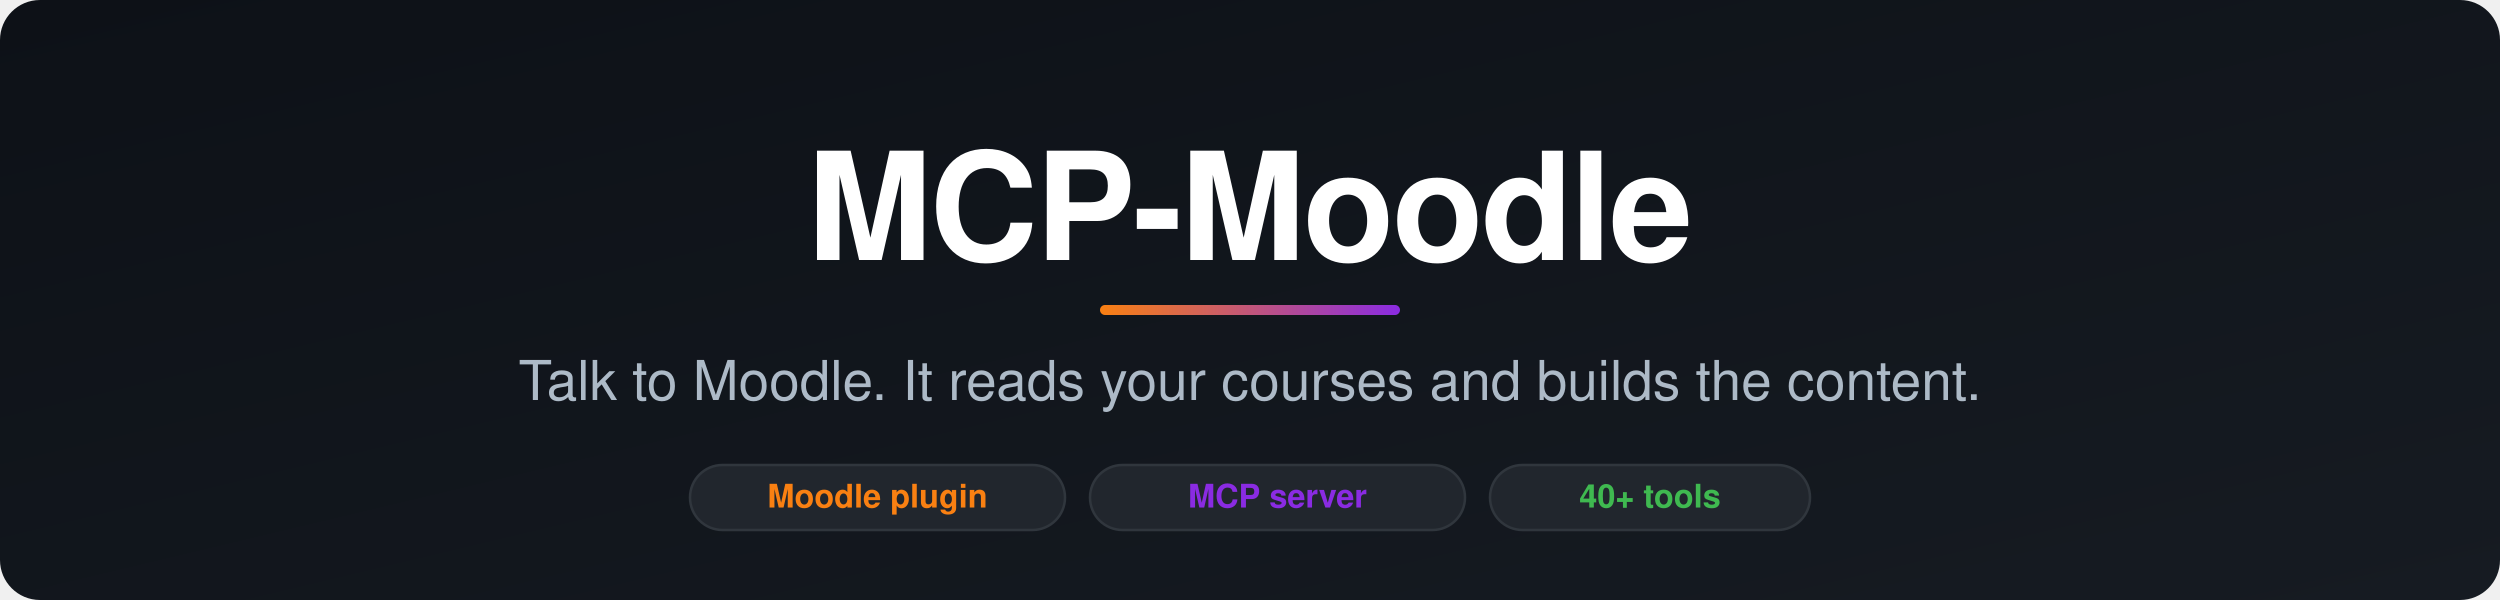
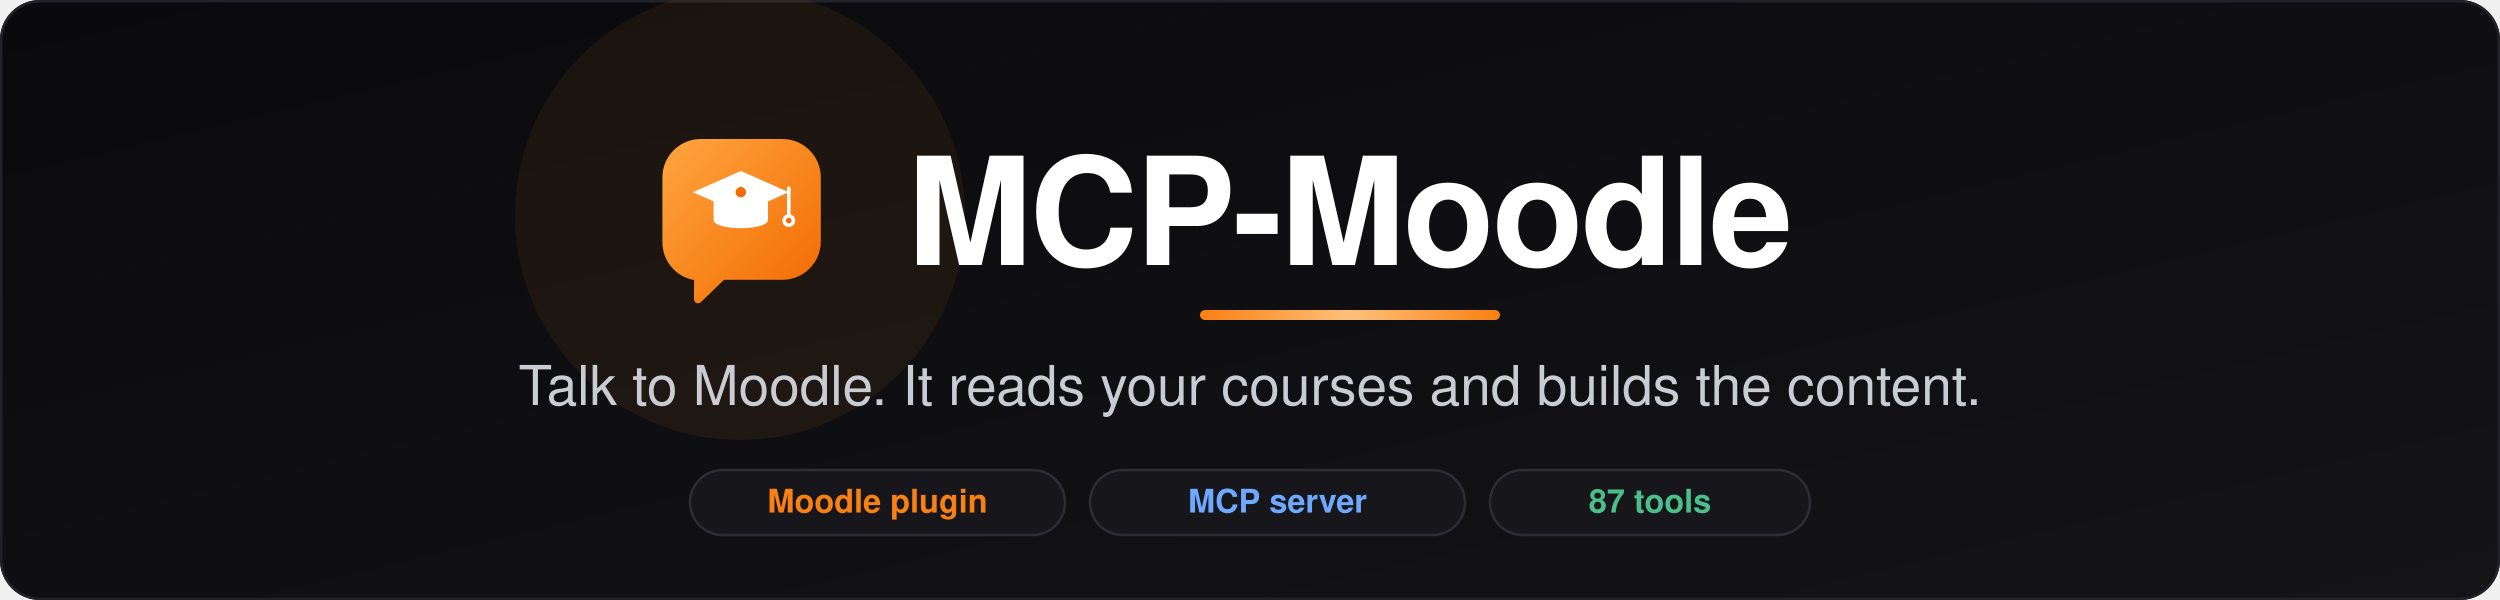
<svg xmlns="http://www.w3.org/2000/svg" width="1000" height="240" viewBox="0 0 1000 240" role="img" aria-label="MCP-Moodle">
  <defs>
    <linearGradient id="bg" x1="0" y1="0" x2="1" y2="1">
-       <stop offset="0" stop-color="#0d1117" />
-       <stop offset="1" stop-color="#161b22" />
+       <stop offset="0" stop-color="#0a0a0c" />
+       <stop offset="1" stop-color="#141417" />
    </linearGradient>
    <linearGradient id="accent" x1="0" y1="0" x2="1" y2="0">
      <stop offset="0" stop-color="#f98012" />
-       <stop offset="1" stop-color="#8a2be2" />
+       <stop offset="0.5" stop-color="#ffc07a" />
+       <stop offset="1" stop-color="#f98012" />
+     </linearGradient>
+     <linearGradient id="bubble" x1="0" y1="0" x2="1" y2="1">
+       <stop offset="0" stop-color="#ffa53f" />
+       <stop offset="1" stop-color="#f26a00" />
    </linearGradient>
  </defs>
  <rect width="1000" height="240" rx="16" fill="url(#bg)" />
-   <text x="500" y="104" text-anchor="middle" font-family="-apple-system,Segoe UI,Helvetica,Arial,sans-serif" font-size="60" font-weight="800" fill="#ffffff" letter-spacing="-1">MCP-Moodle</text>
-   <rect x="440" y="122" width="120" height="4" rx="2" fill="url(#accent)" />
-   <text x="500" y="160" text-anchor="middle" font-family="-apple-system,Segoe UI,Helvetica,Arial,sans-serif" font-size="22" font-weight="500" fill="#adbac7">Talk to Moodle. It reads your courses and builds the content.</text>
+   <rect x="0.5" y="0.5" width="999" height="239" rx="15.5" fill="none" stroke="#212127" />
+   <circle cx="296" cy="86" r="90" fill="#f98012" opacity="0.07" />
+   <g transform="translate(256,46) scale(0.16)">
+     <path fill="url(#bubble)" d="       M156 60 h200 a96 96 0 0 1 96 96 v160 a96 96 0 0 1 -96 96 H210       l-58 56 a10 10 0 0 1 -17 -7 v-49 h-3 a96 96 0 0 1 -76 -96 V156       a96 96 0 0 1 96 -96 z" />
+     <g transform="translate(0,-10)" fill="#ffffff">
+       <polygon points="252,150 372,203 252,256 132,203" />
+       <path d="M184 219 L252 249 L320 219 L320 272 C320 300 184 300 184 272 Z" />
+     </g>
+     <path d="M372 193 L372 262" transform="translate(0,-10)" fill="none" stroke="#ffffff" stroke-width="9" stroke-linecap="round" />
+     <circle cx="372" cy="264" r="16" fill="#ffffff" />
+     <circle cx="372" cy="264" r="7" fill="#f26a00" />
+     <circle cx="252" cy="193" r="13" fill="#f26a00" />
+   </g>
+   <text x="540" y="106" text-anchor="middle" font-family="-apple-system,Segoe UI,Helvetica,Arial,sans-serif" font-size="60" font-weight="800" fill="#ffffff" letter-spacing="-1">MCP-Moodle</text>
+   <rect x="480" y="124" width="120" height="4" rx="2" fill="url(#accent)" />
+   <text x="500" y="162" text-anchor="middle" font-family="-apple-system,Segoe UI,Helvetica,Arial,sans-serif" font-size="22" font-weight="500" fill="#c9ccd2">Talk to Moodle. It reads your courses and builds the content.</text>
  <g font-family="-apple-system,Segoe UI,Helvetica,Arial,sans-serif" font-size="13" font-weight="600">
-     <rect x="276" y="186" width="150" height="26" rx="13" fill="#21262d" stroke="#30363d" />
-     <text x="351" y="203" text-anchor="middle" fill="#f98012">Moodle plugin</text>
-     <rect x="436" y="186" width="150" height="26" rx="13" fill="#21262d" stroke="#30363d" />
-     <text x="511" y="203" text-anchor="middle" fill="#8a2be2">MCP server</text>
-     <rect x="596" y="186" width="128" height="26" rx="13" fill="#21262d" stroke="#30363d" />
-     <text x="660" y="203" text-anchor="middle" fill="#3fb950">40+ tools</text>
+     <rect x="276" y="188" width="150" height="26" rx="13" fill="#17171b" stroke="#2c2c33" />
+     <text x="351" y="205" text-anchor="middle" fill="#f98012">Moodle plugin</text>
+     <rect x="436" y="188" width="150" height="26" rx="13" fill="#17171b" stroke="#2c2c33" />
+     <text x="511" y="205" text-anchor="middle" fill="#6ea8ff">MCP server</text>
+     <rect x="596" y="188" width="128" height="26" rx="13" fill="#17171b" stroke="#2c2c33" />
+     <text x="660" y="205" text-anchor="middle" fill="#4bbe8a">87 tools</text>
  </g>
</svg>
